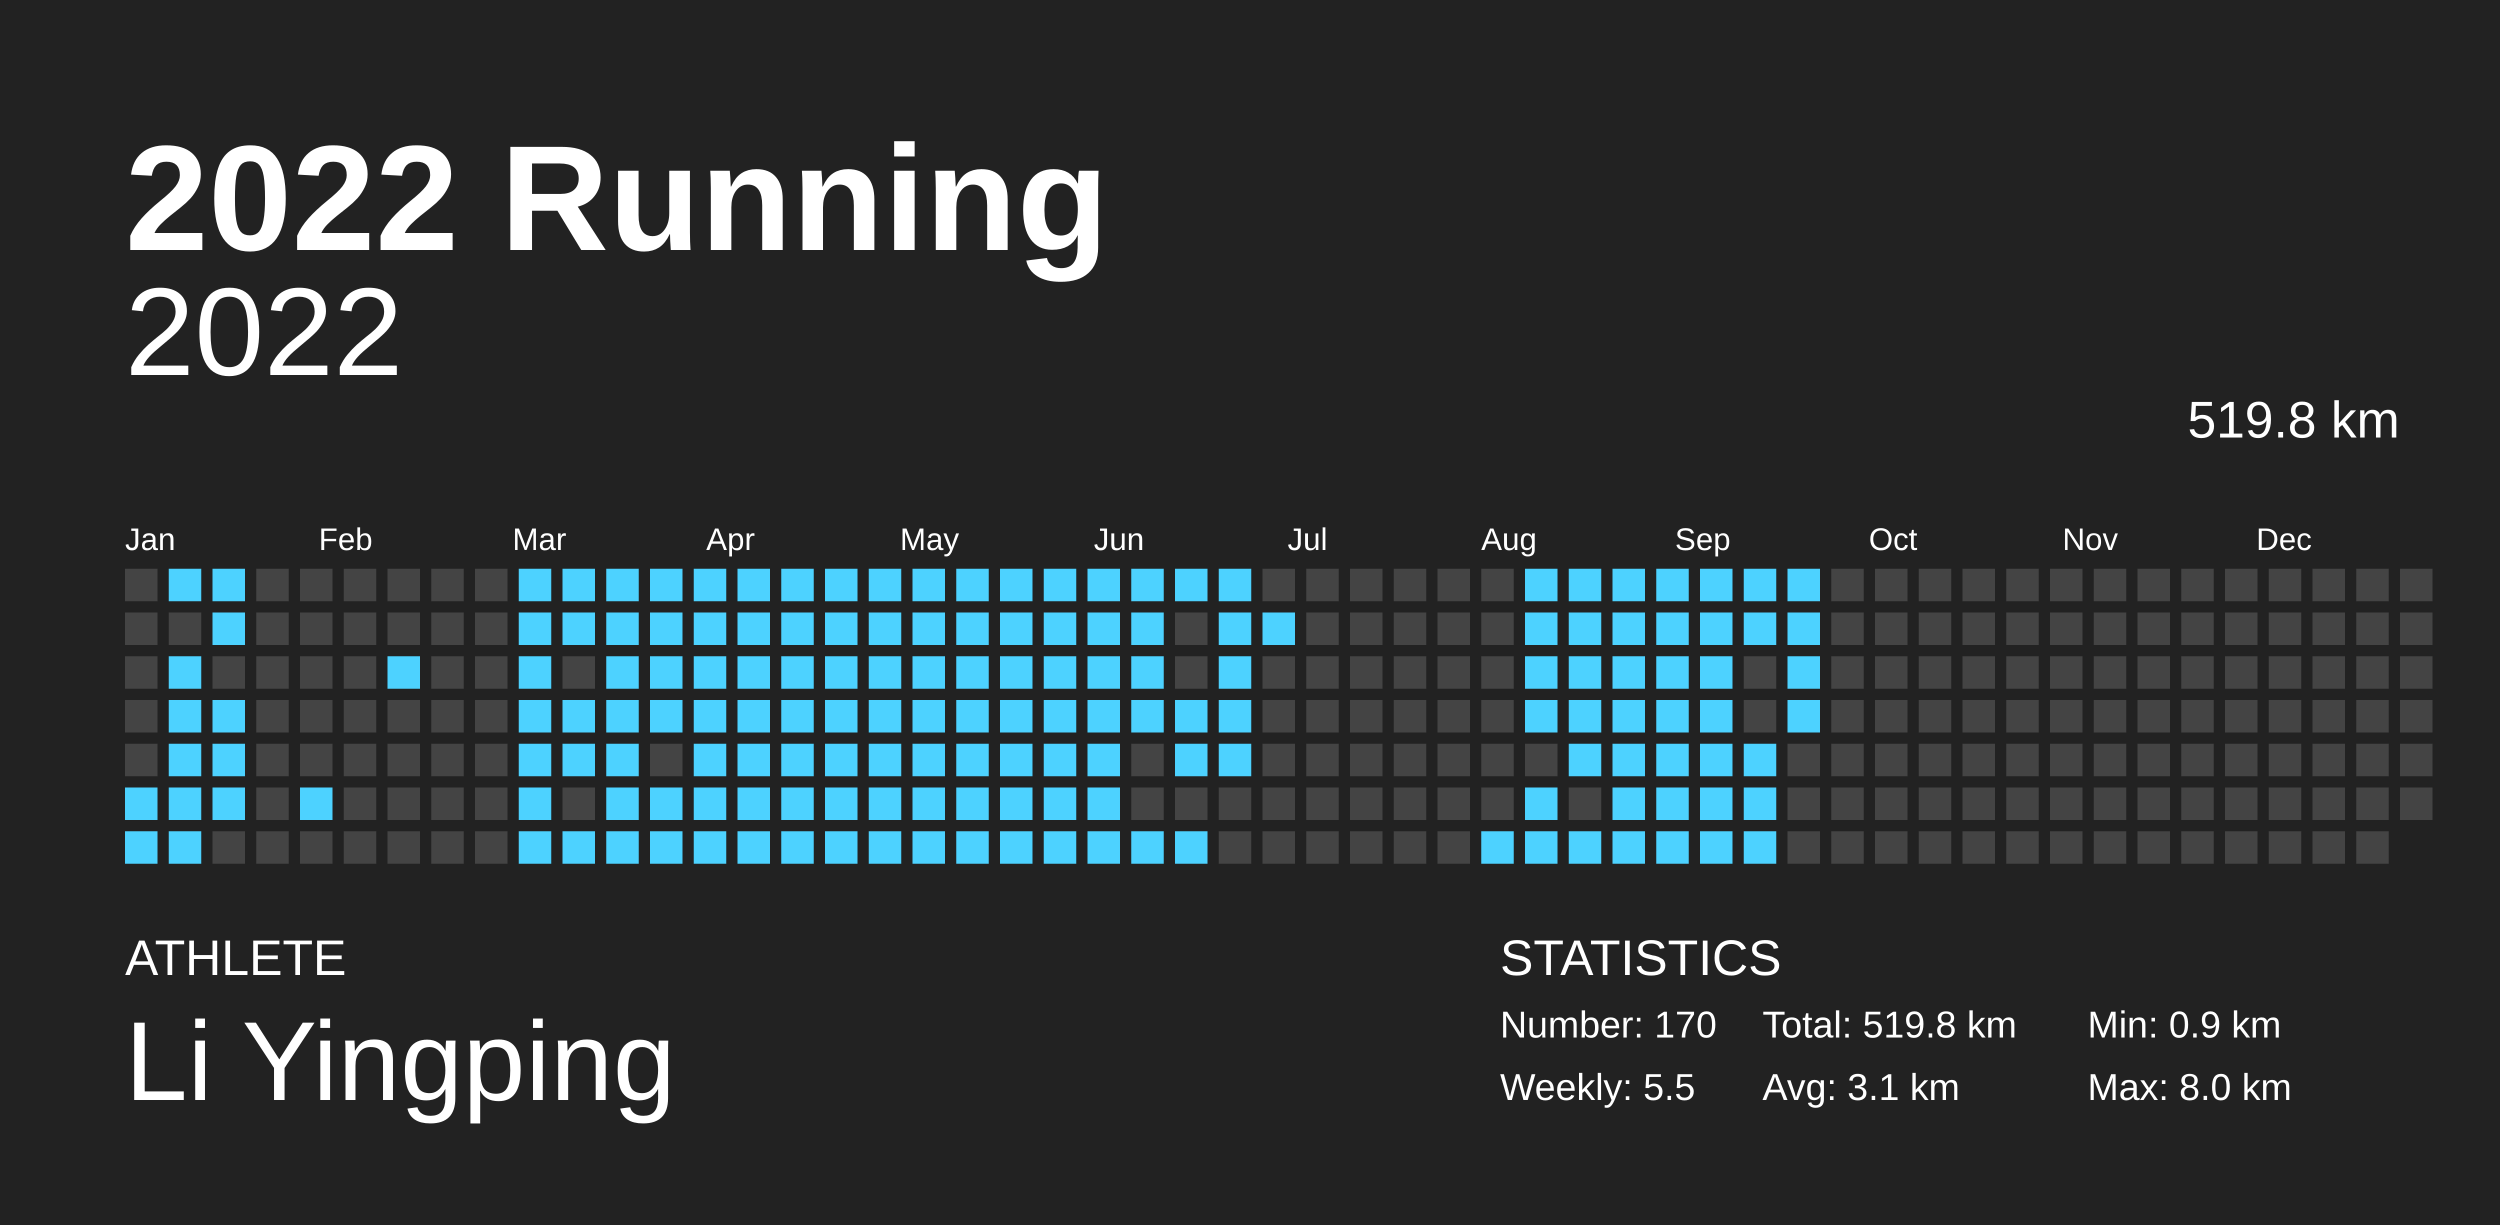
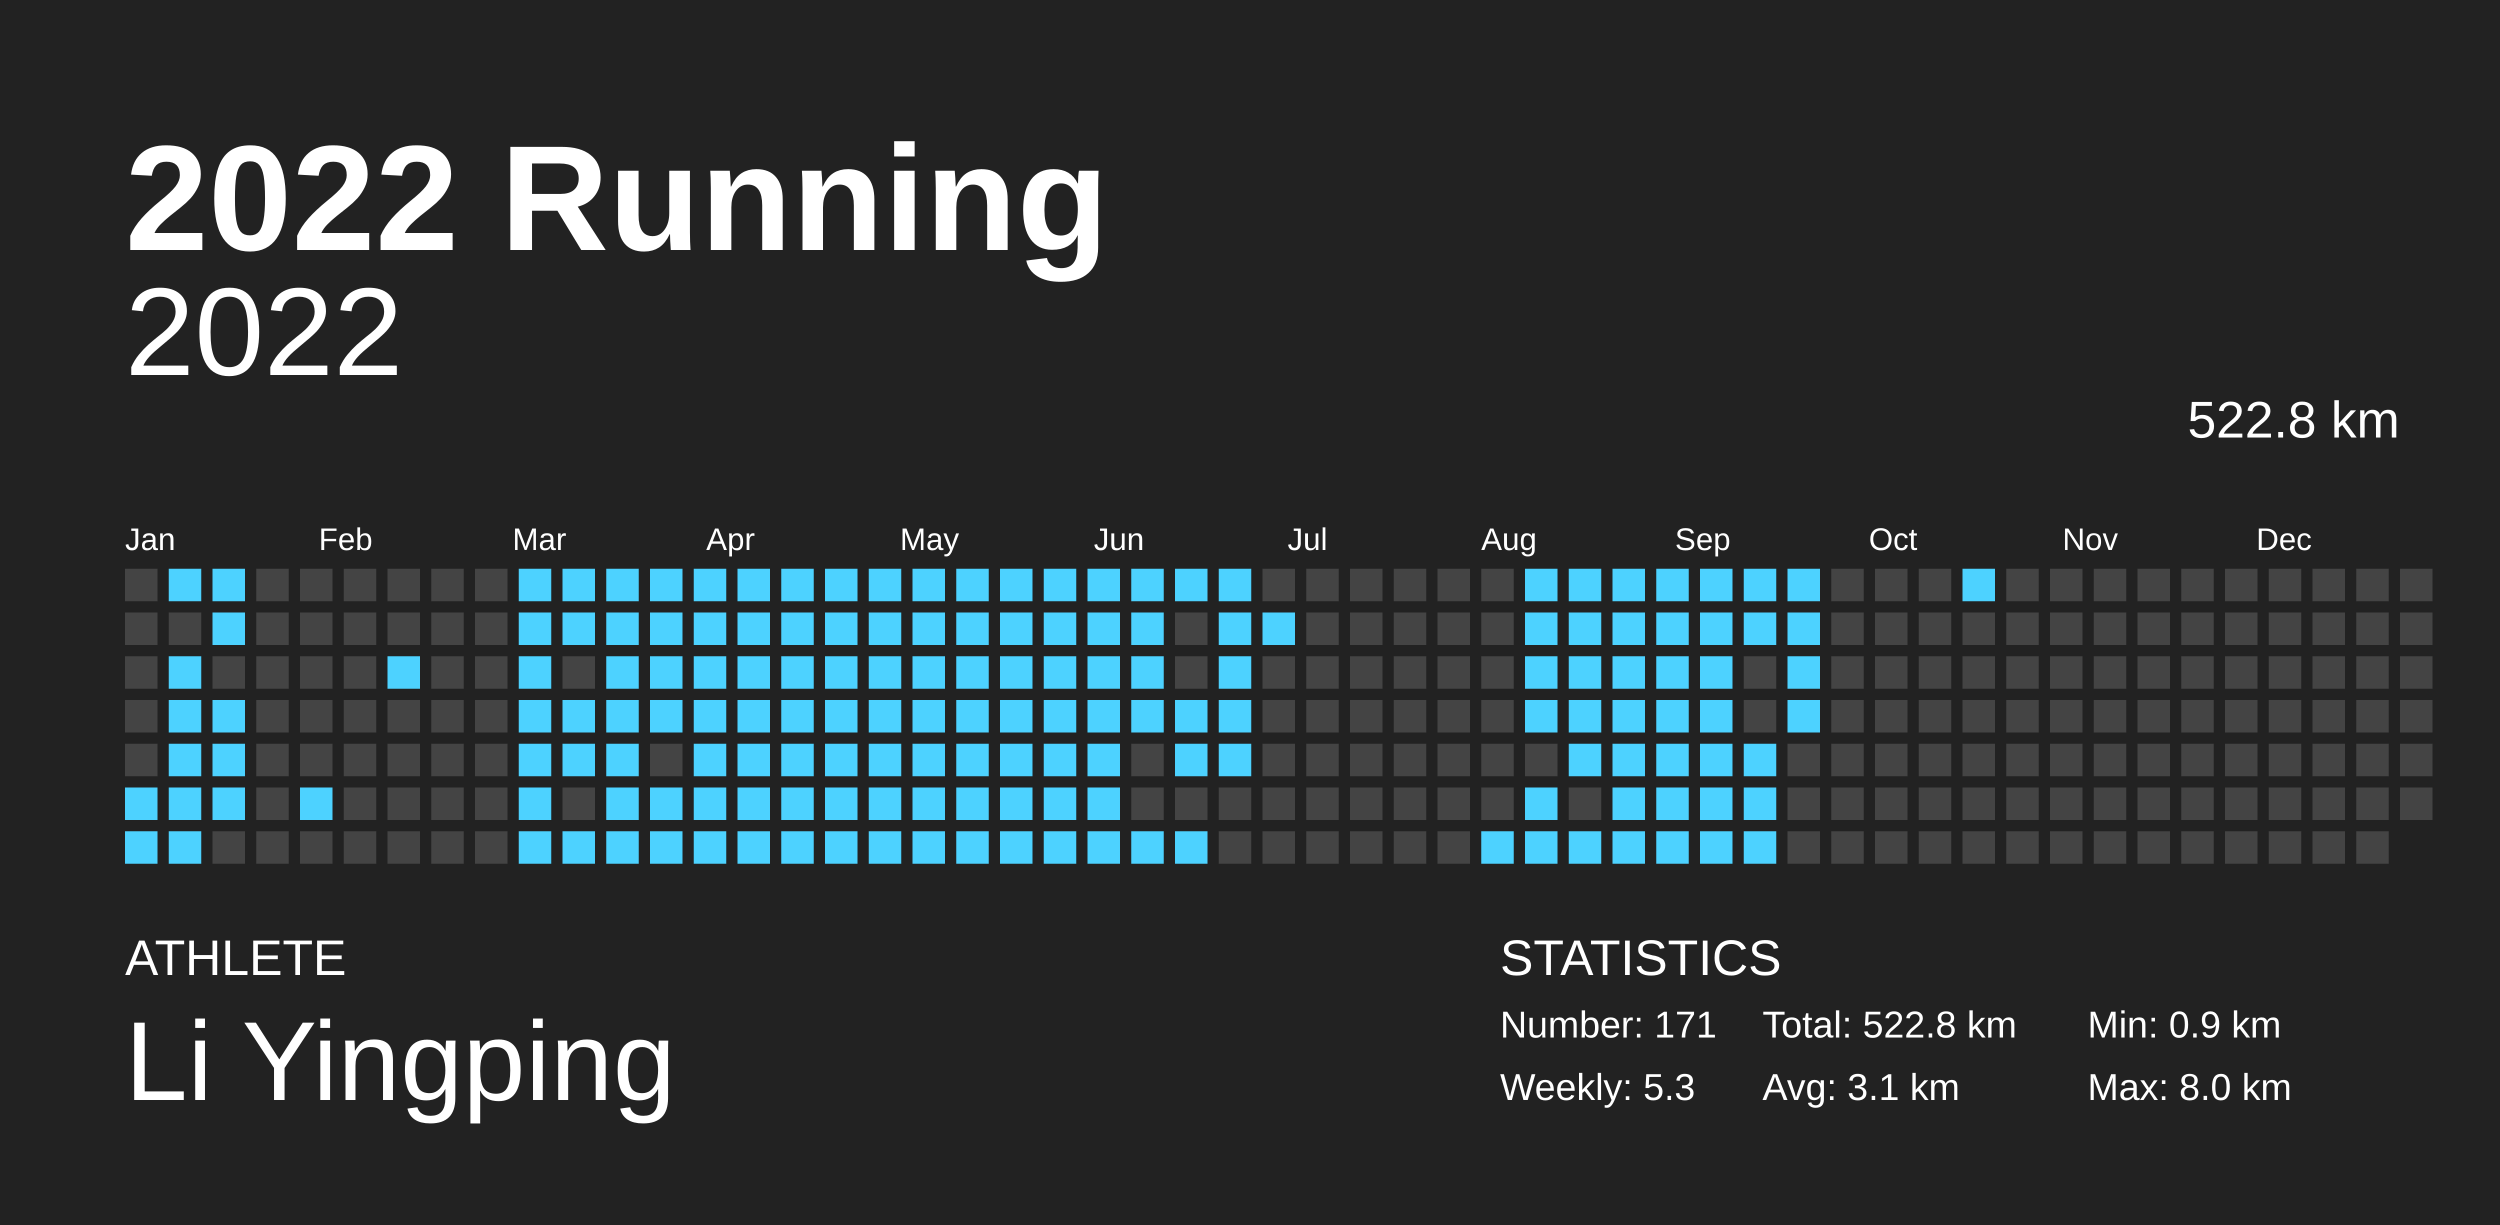
<svg xmlns="http://www.w3.org/2000/svg" baseProfile="full" height="98mm" version="1.1" viewBox="0,0,200,98" width="200mm">
  <defs />
  <rect fill="#222222" height="98" width="200" x="0" y="0" />
  <text fill="#FFFFFF" style="font-size:12px; font-family:Arial; font-weight:bold;" x="10" y="20">2022 Running</text>
  <text fill="#FFFFFF" style="font-size:4px; font-family:Arial" x="10" y="78">ATHLETE</text>
  <text fill="#FFFFFF" style="font-size:9px; font-family:Arial" x="10" y="88">Li Yingping</text>
  <text fill="#FFFFFF" style="font-size:4px; font-family:Arial" x="120" y="78">STATISTICS</text>
-   <text fill="#FFFFFF" style="font-size:3px; font-family:Arial" x="120" y="83">Number: 170</text>
-   <text fill="#FFFFFF" style="font-size:3px; font-family:Arial" x="120" y="88">Weekly: 5.5</text>
-   <text fill="#FFFFFF" style="font-size:3px; font-family:Arial" x="141" y="83">Total: 519.8 km</text>
+   <text fill="#FFFFFF" style="font-size:3px; font-family:Arial" x="120" y="83">Number: 171</text>
+   <text fill="#FFFFFF" style="font-size:3px; font-family:Arial" x="120" y="88">Weekly: 5.3</text>
+   <text fill="#FFFFFF" style="font-size:3px; font-family:Arial" x="141" y="83">Total: 522.8 km</text>
  <text fill="#FFFFFF" style="font-size:3px; font-family:Arial" x="141" y="88">Avg: 3.1 km</text>
  <text fill="#FFFFFF" style="font-size:3px; font-family:Arial" x="167" y="83">Min: 0.9 km</text>
  <text fill="#FFFFFF" style="font-size:3px; font-family:Arial" x="167" y="88">Max: 8.0 km</text>
  <text alignment-baseline="hanging" fill="#FFFFFF" style="font-size:10.0px; font-family:Arial;" x="10" y="30">2022</text>
-   <text alignment-baseline="hanging" fill="#FFFFFF" style="font-size:4.125px; font-family:Arial;" x="175" y="35">519.8 km</text>
+   <text alignment-baseline="hanging" fill="#FFFFFF" style="font-size:4.125px; font-family:Arial;" x="175" y="35">522.8 km</text>
  <text fill="#FFFFFF" style="font-size:2.5px; font-family:Arial" x="10.0" y="44">Jan</text>
  <text fill="#FFFFFF" style="font-size:2.5px; font-family:Arial" x="25.5" y="44">Feb</text>
  <text fill="#FFFFFF" style="font-size:2.5px; font-family:Arial" x="41.0" y="44">Mar</text>
  <text fill="#FFFFFF" style="font-size:2.5px; font-family:Arial" x="56.5" y="44">Apr</text>
  <text fill="#FFFFFF" style="font-size:2.5px; font-family:Arial" x="72.0" y="44">May</text>
  <text fill="#FFFFFF" style="font-size:2.5px; font-family:Arial" x="87.5" y="44">Jun</text>
  <text fill="#FFFFFF" style="font-size:2.5px; font-family:Arial" x="103.0" y="44">Jul</text>
  <text fill="#FFFFFF" style="font-size:2.5px; font-family:Arial" x="118.5" y="44">Aug</text>
  <text fill="#FFFFFF" style="font-size:2.5px; font-family:Arial" x="134.0" y="44">Sep</text>
  <text fill="#FFFFFF" style="font-size:2.5px; font-family:Arial" x="149.5" y="44">Oct</text>
  <text fill="#FFFFFF" style="font-size:2.5px; font-family:Arial" x="165.0" y="44">Nov</text>
  <text fill="#FFFFFF" style="font-size:2.5px; font-family:Arial" x="180.5" y="44">Dec</text>
  <rect fill="#444444" height="2.6" width="2.6" x="10.0" y="45.5" />
  <rect fill="#444444" height="2.6" width="2.6" x="10.0" y="49.0" />
  <rect fill="#444444" height="2.6" width="2.6" x="10.0" y="52.5" />
  <rect fill="#444444" height="2.6" width="2.6" x="10.0" y="56.0" />
  <rect fill="#444444" height="2.6" width="2.6" x="10.0" y="59.5" />
  <rect fill="#4dd2ff" height="2.6" width="2.6" x="10.0" y="63.0" />
  <rect fill="#4dd2ff" height="2.6" width="2.6" x="10.0" y="66.5" />
  <rect fill="#4dd2ff" height="2.6" width="2.6" x="13.5" y="45.5" />
  <rect fill="#444444" height="2.6" width="2.6" x="13.5" y="49.0" />
  <rect fill="#4dd2ff" height="2.6" width="2.6" x="13.5" y="52.5" />
  <rect fill="#4dd2ff" height="2.6" width="2.6" x="13.5" y="56.0" />
  <rect fill="#4dd2ff" height="2.6" width="2.6" x="13.5" y="59.5" />
  <rect fill="#4dd2ff" height="2.6" width="2.6" x="13.5" y="63.0" />
  <rect fill="#4dd2ff" height="2.6" width="2.6" x="13.5" y="66.5" />
  <rect fill="#4dd2ff" height="2.6" width="2.6" x="17.0" y="45.5" />
  <rect fill="#4dd2ff" height="2.6" width="2.6" x="17.0" y="49.0" />
  <rect fill="#444444" height="2.6" width="2.6" x="17.0" y="52.5" />
  <rect fill="#4dd2ff" height="2.6" width="2.6" x="17.0" y="56.0" />
  <rect fill="#4dd2ff" height="2.6" width="2.6" x="17.0" y="59.5" />
  <rect fill="#4dd2ff" height="2.6" width="2.6" x="17.0" y="63.0" />
  <rect fill="#444444" height="2.6" width="2.6" x="17.0" y="66.5" />
  <rect fill="#444444" height="2.6" width="2.6" x="20.5" y="45.5" />
  <rect fill="#444444" height="2.6" width="2.6" x="20.5" y="49.0" />
  <rect fill="#444444" height="2.6" width="2.6" x="20.5" y="52.5" />
  <rect fill="#444444" height="2.6" width="2.6" x="20.5" y="56.0" />
  <rect fill="#444444" height="2.6" width="2.6" x="20.5" y="59.5" />
  <rect fill="#444444" height="2.6" width="2.6" x="20.5" y="63.0" />
  <rect fill="#444444" height="2.6" width="2.6" x="20.5" y="66.5" />
  <rect fill="#444444" height="2.6" width="2.6" x="24.0" y="45.5" />
  <rect fill="#444444" height="2.6" width="2.6" x="24.0" y="49.0" />
  <rect fill="#444444" height="2.6" width="2.6" x="24.0" y="52.5" />
  <rect fill="#444444" height="2.6" width="2.6" x="24.0" y="56.0" />
  <rect fill="#444444" height="2.6" width="2.6" x="24.0" y="59.5" />
  <rect fill="#4dd2ff" height="2.6" width="2.6" x="24.0" y="63.0" />
  <rect fill="#444444" height="2.6" width="2.6" x="24.0" y="66.5" />
  <rect fill="#444444" height="2.6" width="2.6" x="27.5" y="45.5" />
  <rect fill="#444444" height="2.6" width="2.6" x="27.5" y="49.0" />
  <rect fill="#444444" height="2.6" width="2.6" x="27.5" y="52.5" />
  <rect fill="#444444" height="2.6" width="2.6" x="27.5" y="56.0" />
  <rect fill="#444444" height="2.6" width="2.6" x="27.5" y="59.5" />
  <rect fill="#444444" height="2.6" width="2.6" x="27.5" y="63.0" />
  <rect fill="#444444" height="2.6" width="2.6" x="27.5" y="66.5" />
  <rect fill="#444444" height="2.6" width="2.6" x="31.0" y="45.5" />
  <rect fill="#444444" height="2.6" width="2.6" x="31.0" y="49.0" />
  <rect fill="#4dd2ff" height="2.6" width="2.6" x="31.0" y="52.5" />
  <rect fill="#444444" height="2.6" width="2.6" x="31.0" y="56.0" />
  <rect fill="#444444" height="2.6" width="2.6" x="31.0" y="59.5" />
  <rect fill="#444444" height="2.6" width="2.6" x="31.0" y="63.0" />
  <rect fill="#444444" height="2.6" width="2.6" x="31.0" y="66.5" />
  <rect fill="#444444" height="2.6" width="2.6" x="34.5" y="45.5" />
  <rect fill="#444444" height="2.6" width="2.6" x="34.5" y="49.0" />
  <rect fill="#444444" height="2.6" width="2.6" x="34.5" y="52.5" />
  <rect fill="#444444" height="2.6" width="2.6" x="34.5" y="56.0" />
  <rect fill="#444444" height="2.6" width="2.6" x="34.5" y="59.5" />
  <rect fill="#444444" height="2.6" width="2.6" x="34.5" y="63.0" />
  <rect fill="#444444" height="2.6" width="2.6" x="34.5" y="66.5" />
  <rect fill="#444444" height="2.6" width="2.6" x="38.0" y="45.5" />
  <rect fill="#444444" height="2.6" width="2.6" x="38.0" y="49.0" />
  <rect fill="#444444" height="2.6" width="2.6" x="38.0" y="52.5" />
  <rect fill="#444444" height="2.6" width="2.6" x="38.0" y="56.0" />
  <rect fill="#444444" height="2.6" width="2.6" x="38.0" y="59.5" />
  <rect fill="#444444" height="2.6" width="2.6" x="38.0" y="63.0" />
  <rect fill="#444444" height="2.6" width="2.6" x="38.0" y="66.5" />
  <rect fill="#4dd2ff" height="2.6" width="2.6" x="41.5" y="45.5" />
  <rect fill="#4dd2ff" height="2.6" width="2.6" x="41.5" y="49.0" />
  <rect fill="#4dd2ff" height="2.6" width="2.6" x="41.5" y="52.5" />
  <rect fill="#4dd2ff" height="2.6" width="2.6" x="41.5" y="56.0" />
  <rect fill="#4dd2ff" height="2.6" width="2.6" x="41.5" y="59.5" />
  <rect fill="#4dd2ff" height="2.6" width="2.6" x="41.5" y="63.0" />
  <rect fill="#4dd2ff" height="2.6" width="2.6" x="41.5" y="66.5" />
  <rect fill="#4dd2ff" height="2.6" width="2.6" x="45.0" y="45.5" />
  <rect fill="#4dd2ff" height="2.6" width="2.6" x="45.0" y="49.0" />
  <rect fill="#444444" height="2.6" width="2.6" x="45.0" y="52.5" />
  <rect fill="#4dd2ff" height="2.6" width="2.6" x="45.0" y="56.0" />
  <rect fill="#4dd2ff" height="2.6" width="2.6" x="45.0" y="59.5" />
  <rect fill="#444444" height="2.6" width="2.6" x="45.0" y="63.0" />
  <rect fill="#4dd2ff" height="2.6" width="2.6" x="45.0" y="66.5" />
  <rect fill="#4dd2ff" height="2.6" width="2.6" x="48.5" y="45.5" />
  <rect fill="#4dd2ff" height="2.6" width="2.6" x="48.5" y="49.0" />
  <rect fill="#4dd2ff" height="2.6" width="2.6" x="48.5" y="52.5" />
  <rect fill="#4dd2ff" height="2.6" width="2.6" x="48.5" y="56.0" />
  <rect fill="#4dd2ff" height="2.6" width="2.6" x="48.5" y="59.5" />
  <rect fill="#4dd2ff" height="2.6" width="2.6" x="48.5" y="63.0" />
  <rect fill="#4dd2ff" height="2.6" width="2.6" x="48.5" y="66.5" />
  <rect fill="#4dd2ff" height="2.6" width="2.6" x="52.0" y="45.5" />
  <rect fill="#4dd2ff" height="2.6" width="2.6" x="52.0" y="49.0" />
  <rect fill="#4dd2ff" height="2.6" width="2.6" x="52.0" y="52.5" />
  <rect fill="#4dd2ff" height="2.6" width="2.6" x="52.0" y="56.0" />
  <rect fill="#444444" height="2.6" width="2.6" x="52.0" y="59.5" />
  <rect fill="#4dd2ff" height="2.6" width="2.6" x="52.0" y="63.0" />
  <rect fill="#4dd2ff" height="2.6" width="2.6" x="52.0" y="66.5" />
  <rect fill="#4dd2ff" height="2.6" width="2.6" x="55.5" y="45.5" />
  <rect fill="#4dd2ff" height="2.6" width="2.6" x="55.5" y="49.0" />
  <rect fill="#4dd2ff" height="2.6" width="2.6" x="55.5" y="52.5" />
  <rect fill="#4dd2ff" height="2.6" width="2.6" x="55.5" y="56.0" />
  <rect fill="#4dd2ff" height="2.6" width="2.6" x="55.5" y="59.5" />
  <rect fill="#4dd2ff" height="2.6" width="2.6" x="55.5" y="63.0" />
  <rect fill="#4dd2ff" height="2.6" width="2.6" x="55.5" y="66.5" />
  <rect fill="#4dd2ff" height="2.6" width="2.6" x="59.0" y="45.5" />
  <rect fill="#4dd2ff" height="2.6" width="2.6" x="59.0" y="49.0" />
  <rect fill="#4dd2ff" height="2.6" width="2.6" x="59.0" y="52.5" />
  <rect fill="#4dd2ff" height="2.6" width="2.6" x="59.0" y="56.0" />
  <rect fill="#4dd2ff" height="2.6" width="2.6" x="59.0" y="59.5" />
  <rect fill="#4dd2ff" height="2.6" width="2.6" x="59.0" y="63.0" />
  <rect fill="#4dd2ff" height="2.6" width="2.6" x="59.0" y="66.5" />
  <rect fill="#4dd2ff" height="2.6" width="2.6" x="62.5" y="45.5" />
  <rect fill="#4dd2ff" height="2.6" width="2.6" x="62.5" y="49.0" />
  <rect fill="#4dd2ff" height="2.6" width="2.6" x="62.5" y="52.5" />
  <rect fill="#4dd2ff" height="2.6" width="2.6" x="62.5" y="56.0" />
  <rect fill="#4dd2ff" height="2.6" width="2.6" x="62.5" y="59.5" />
  <rect fill="#4dd2ff" height="2.6" width="2.6" x="62.5" y="63.0" />
  <rect fill="#4dd2ff" height="2.6" width="2.6" x="62.5" y="66.5" />
  <rect fill="#4dd2ff" height="2.6" width="2.6" x="66.0" y="45.5" />
  <rect fill="#4dd2ff" height="2.6" width="2.6" x="66.0" y="49.0" />
  <rect fill="#4dd2ff" height="2.6" width="2.6" x="66.0" y="52.5" />
  <rect fill="#4dd2ff" height="2.6" width="2.6" x="66.0" y="56.0" />
  <rect fill="#4dd2ff" height="2.6" width="2.6" x="66.0" y="59.5" />
  <rect fill="#4dd2ff" height="2.6" width="2.6" x="66.0" y="63.0" />
  <rect fill="#4dd2ff" height="2.6" width="2.6" x="66.0" y="66.5" />
  <rect fill="#4dd2ff" height="2.6" width="2.6" x="69.5" y="45.5" />
  <rect fill="#4dd2ff" height="2.6" width="2.6" x="69.5" y="49.0" />
  <rect fill="#4dd2ff" height="2.6" width="2.6" x="69.5" y="52.5" />
  <rect fill="#4dd2ff" height="2.6" width="2.6" x="69.5" y="56.0" />
  <rect fill="#4dd2ff" height="2.6" width="2.6" x="69.5" y="59.5" />
  <rect fill="#4dd2ff" height="2.6" width="2.6" x="69.5" y="63.0" />
  <rect fill="#4dd2ff" height="2.6" width="2.6" x="69.5" y="66.5" />
  <rect fill="#4dd2ff" height="2.6" width="2.6" x="73.0" y="45.5" />
  <rect fill="#4dd2ff" height="2.6" width="2.6" x="73.0" y="49.0" />
  <rect fill="#4dd2ff" height="2.6" width="2.6" x="73.0" y="52.5" />
  <rect fill="#4dd2ff" height="2.6" width="2.6" x="73.0" y="56.0" />
  <rect fill="#4dd2ff" height="2.6" width="2.6" x="73.0" y="59.5" />
  <rect fill="#4dd2ff" height="2.6" width="2.6" x="73.0" y="63.0" />
  <rect fill="#4dd2ff" height="2.6" width="2.6" x="73.0" y="66.5" />
  <rect fill="#4dd2ff" height="2.6" width="2.6" x="76.5" y="45.5" />
  <rect fill="#4dd2ff" height="2.6" width="2.6" x="76.5" y="49.0" />
  <rect fill="#4dd2ff" height="2.6" width="2.6" x="76.5" y="52.5" />
  <rect fill="#4dd2ff" height="2.6" width="2.6" x="76.5" y="56.0" />
  <rect fill="#4dd2ff" height="2.6" width="2.6" x="76.5" y="59.5" />
  <rect fill="#4dd2ff" height="2.6" width="2.6" x="76.5" y="63.0" />
  <rect fill="#4dd2ff" height="2.6" width="2.6" x="76.5" y="66.5" />
  <rect fill="#4dd2ff" height="2.6" width="2.6" x="80.0" y="45.5" />
  <rect fill="#4dd2ff" height="2.6" width="2.6" x="80.0" y="49.0" />
  <rect fill="#4dd2ff" height="2.6" width="2.6" x="80.0" y="52.5" />
  <rect fill="#4dd2ff" height="2.6" width="2.6" x="80.0" y="56.0" />
  <rect fill="#4dd2ff" height="2.6" width="2.6" x="80.0" y="59.5" />
  <rect fill="#4dd2ff" height="2.6" width="2.6" x="80.0" y="63.0" />
  <rect fill="#4dd2ff" height="2.6" width="2.6" x="80.0" y="66.5" />
  <rect fill="#4dd2ff" height="2.6" width="2.6" x="83.5" y="45.5" />
  <rect fill="#4dd2ff" height="2.6" width="2.6" x="83.5" y="49.0" />
  <rect fill="#4dd2ff" height="2.6" width="2.6" x="83.5" y="52.5" />
  <rect fill="#4dd2ff" height="2.6" width="2.6" x="83.5" y="56.0" />
  <rect fill="#4dd2ff" height="2.6" width="2.6" x="83.5" y="59.5" />
  <rect fill="#4dd2ff" height="2.6" width="2.6" x="83.5" y="63.0" />
  <rect fill="#4dd2ff" height="2.6" width="2.6" x="83.5" y="66.5" />
  <rect fill="#4dd2ff" height="2.6" width="2.6" x="87.0" y="45.5" />
  <rect fill="#4dd2ff" height="2.6" width="2.6" x="87.0" y="49.0" />
  <rect fill="#4dd2ff" height="2.6" width="2.6" x="87.0" y="52.5" />
  <rect fill="#4dd2ff" height="2.6" width="2.6" x="87.0" y="56.0" />
  <rect fill="#4dd2ff" height="2.6" width="2.6" x="87.0" y="59.5" />
  <rect fill="#4dd2ff" height="2.6" width="2.6" x="87.0" y="63.0" />
  <rect fill="#4dd2ff" height="2.6" width="2.6" x="87.0" y="66.5" />
  <rect fill="#4dd2ff" height="2.6" width="2.6" x="90.5" y="45.5" />
  <rect fill="#4dd2ff" height="2.6" width="2.6" x="90.5" y="49.0" />
  <rect fill="#4dd2ff" height="2.6" width="2.6" x="90.5" y="52.5" />
  <rect fill="#4dd2ff" height="2.6" width="2.6" x="90.5" y="56.0" />
  <rect fill="#444444" height="2.6" width="2.6" x="90.5" y="59.5" />
  <rect fill="#444444" height="2.6" width="2.6" x="90.5" y="63.0" />
  <rect fill="#4dd2ff" height="2.6" width="2.6" x="90.5" y="66.5" />
  <rect fill="#4dd2ff" height="2.6" width="2.6" x="94.0" y="45.5" />
  <rect fill="#444444" height="2.6" width="2.6" x="94.0" y="49.0" />
  <rect fill="#444444" height="2.6" width="2.6" x="94.0" y="52.5" />
  <rect fill="#4dd2ff" height="2.6" width="2.6" x="94.0" y="56.0" />
  <rect fill="#4dd2ff" height="2.6" width="2.6" x="94.0" y="59.5" />
  <rect fill="#444444" height="2.6" width="2.6" x="94.0" y="63.0" />
  <rect fill="#4dd2ff" height="2.6" width="2.6" x="94.0" y="66.5" />
  <rect fill="#4dd2ff" height="2.6" width="2.6" x="97.5" y="45.5" />
  <rect fill="#4dd2ff" height="2.6" width="2.6" x="97.5" y="49.0" />
  <rect fill="#4dd2ff" height="2.6" width="2.6" x="97.5" y="52.5" />
  <rect fill="#4dd2ff" height="2.6" width="2.6" x="97.5" y="56.0" />
  <rect fill="#4dd2ff" height="2.6" width="2.6" x="97.5" y="59.5" />
  <rect fill="#444444" height="2.6" width="2.6" x="97.5" y="63.0" />
  <rect fill="#444444" height="2.6" width="2.6" x="97.5" y="66.5" />
  <rect fill="#444444" height="2.6" width="2.6" x="101.0" y="45.5" />
  <rect fill="#4dd2ff" height="2.6" width="2.6" x="101.0" y="49.0" />
  <rect fill="#444444" height="2.6" width="2.6" x="101.0" y="52.5" />
  <rect fill="#444444" height="2.6" width="2.6" x="101.0" y="56.0" />
  <rect fill="#444444" height="2.6" width="2.6" x="101.0" y="59.5" />
  <rect fill="#444444" height="2.6" width="2.6" x="101.0" y="63.0" />
  <rect fill="#444444" height="2.6" width="2.6" x="101.0" y="66.5" />
  <rect fill="#444444" height="2.6" width="2.6" x="104.5" y="45.5" />
  <rect fill="#444444" height="2.6" width="2.6" x="104.5" y="49.0" />
  <rect fill="#444444" height="2.6" width="2.6" x="104.5" y="52.5" />
  <rect fill="#444444" height="2.6" width="2.6" x="104.5" y="56.0" />
  <rect fill="#444444" height="2.6" width="2.6" x="104.5" y="59.5" />
  <rect fill="#444444" height="2.6" width="2.6" x="104.5" y="63.0" />
  <rect fill="#444444" height="2.6" width="2.6" x="104.5" y="66.5" />
  <rect fill="#444444" height="2.6" width="2.6" x="108.0" y="45.5" />
  <rect fill="#444444" height="2.6" width="2.6" x="108.0" y="49.0" />
  <rect fill="#444444" height="2.6" width="2.6" x="108.0" y="52.5" />
  <rect fill="#444444" height="2.6" width="2.6" x="108.0" y="56.0" />
  <rect fill="#444444" height="2.6" width="2.6" x="108.0" y="59.5" />
  <rect fill="#444444" height="2.6" width="2.6" x="108.0" y="63.0" />
  <rect fill="#444444" height="2.6" width="2.6" x="108.0" y="66.5" />
  <rect fill="#444444" height="2.6" width="2.6" x="111.5" y="45.5" />
  <rect fill="#444444" height="2.6" width="2.6" x="111.5" y="49.0" />
  <rect fill="#444444" height="2.6" width="2.6" x="111.5" y="52.5" />
  <rect fill="#444444" height="2.6" width="2.6" x="111.5" y="56.0" />
  <rect fill="#444444" height="2.6" width="2.6" x="111.5" y="59.5" />
  <rect fill="#444444" height="2.6" width="2.6" x="111.5" y="63.0" />
  <rect fill="#444444" height="2.6" width="2.6" x="111.5" y="66.5" />
  <rect fill="#444444" height="2.6" width="2.6" x="115.0" y="45.5" />
  <rect fill="#444444" height="2.6" width="2.6" x="115.0" y="49.0" />
  <rect fill="#444444" height="2.6" width="2.6" x="115.0" y="52.5" />
  <rect fill="#444444" height="2.6" width="2.6" x="115.0" y="56.0" />
  <rect fill="#444444" height="2.6" width="2.6" x="115.0" y="59.5" />
  <rect fill="#444444" height="2.6" width="2.6" x="115.0" y="63.0" />
  <rect fill="#444444" height="2.6" width="2.6" x="115.0" y="66.5" />
  <rect fill="#444444" height="2.6" width="2.6" x="118.5" y="45.5" />
  <rect fill="#444444" height="2.6" width="2.6" x="118.5" y="49.0" />
  <rect fill="#444444" height="2.6" width="2.6" x="118.5" y="52.5" />
  <rect fill="#444444" height="2.6" width="2.6" x="118.5" y="56.0" />
  <rect fill="#444444" height="2.6" width="2.6" x="118.5" y="59.5" />
  <rect fill="#444444" height="2.6" width="2.6" x="118.5" y="63.0" />
  <rect fill="#4dd2ff" height="2.6" width="2.6" x="118.5" y="66.5" />
  <rect fill="#4dd2ff" height="2.6" width="2.6" x="122.0" y="45.5" />
  <rect fill="#4dd2ff" height="2.6" width="2.6" x="122.0" y="49.0" />
  <rect fill="#4dd2ff" height="2.6" width="2.6" x="122.0" y="52.5" />
  <rect fill="#4dd2ff" height="2.6" width="2.6" x="122.0" y="56.0" />
  <rect fill="#444444" height="2.6" width="2.6" x="122.0" y="59.5" />
  <rect fill="#4dd2ff" height="2.6" width="2.6" x="122.0" y="63.0" />
  <rect fill="#4dd2ff" height="2.6" width="2.6" x="122.0" y="66.5" />
  <rect fill="#4dd2ff" height="2.6" width="2.6" x="125.5" y="45.5" />
  <rect fill="#4dd2ff" height="2.6" width="2.6" x="125.5" y="49.0" />
  <rect fill="#4dd2ff" height="2.6" width="2.6" x="125.5" y="52.5" />
  <rect fill="#4dd2ff" height="2.6" width="2.6" x="125.5" y="56.0" />
  <rect fill="#4dd2ff" height="2.6" width="2.6" x="125.5" y="59.5" />
  <rect fill="#444444" height="2.6" width="2.6" x="125.5" y="63.0" />
  <rect fill="#4dd2ff" height="2.6" width="2.6" x="125.5" y="66.5" />
  <rect fill="#4dd2ff" height="2.6" width="2.6" x="129.0" y="45.5" />
  <rect fill="#4dd2ff" height="2.6" width="2.6" x="129.0" y="49.0" />
  <rect fill="#4dd2ff" height="2.6" width="2.6" x="129.0" y="52.5" />
  <rect fill="#4dd2ff" height="2.6" width="2.6" x="129.0" y="56.0" />
  <rect fill="#4dd2ff" height="2.6" width="2.6" x="129.0" y="59.5" />
  <rect fill="#4dd2ff" height="2.6" width="2.6" x="129.0" y="63.0" />
  <rect fill="#4dd2ff" height="2.6" width="2.6" x="129.0" y="66.5" />
  <rect fill="#4dd2ff" height="2.6" width="2.6" x="132.5" y="45.5" />
  <rect fill="#4dd2ff" height="2.6" width="2.6" x="132.5" y="49.0" />
  <rect fill="#4dd2ff" height="2.6" width="2.6" x="132.5" y="52.5" />
  <rect fill="#4dd2ff" height="2.6" width="2.6" x="132.5" y="56.0" />
  <rect fill="#4dd2ff" height="2.6" width="2.6" x="132.5" y="59.5" />
  <rect fill="#4dd2ff" height="2.6" width="2.6" x="132.5" y="63.0" />
  <rect fill="#4dd2ff" height="2.6" width="2.6" x="132.5" y="66.5" />
  <rect fill="#4dd2ff" height="2.6" width="2.6" x="136.0" y="45.5" />
  <rect fill="#4dd2ff" height="2.6" width="2.6" x="136.0" y="49.0" />
  <rect fill="#4dd2ff" height="2.6" width="2.6" x="136.0" y="52.5" />
  <rect fill="#4dd2ff" height="2.6" width="2.6" x="136.0" y="56.0" />
  <rect fill="#4dd2ff" height="2.6" width="2.6" x="136.0" y="59.5" />
  <rect fill="#4dd2ff" height="2.6" width="2.6" x="136.0" y="63.0" />
  <rect fill="#4dd2ff" height="2.6" width="2.6" x="136.0" y="66.5" />
  <rect fill="#4dd2ff" height="2.6" width="2.6" x="139.5" y="45.5" />
  <rect fill="#4dd2ff" height="2.6" width="2.6" x="139.5" y="49.0" />
  <rect fill="#444444" height="2.6" width="2.6" x="139.5" y="52.5" />
  <rect fill="#444444" height="2.6" width="2.6" x="139.5" y="56.0" />
  <rect fill="#4dd2ff" height="2.6" width="2.6" x="139.5" y="59.5" />
  <rect fill="#4dd2ff" height="2.6" width="2.6" x="139.5" y="63.0" />
  <rect fill="#4dd2ff" height="2.6" width="2.6" x="139.5" y="66.5" />
  <rect fill="#4dd2ff" height="2.6" width="2.6" x="143.0" y="45.5" />
  <rect fill="#4dd2ff" height="2.6" width="2.6" x="143.0" y="49.0" />
  <rect fill="#4dd2ff" height="2.6" width="2.6" x="143.0" y="52.5" />
  <rect fill="#4dd2ff" height="2.6" width="2.6" x="143.0" y="56.0" />
  <rect fill="#444444" height="2.6" width="2.6" x="143.0" y="59.5" />
  <rect fill="#444444" height="2.6" width="2.6" x="143.0" y="63.0" />
  <rect fill="#444444" height="2.6" width="2.6" x="143.0" y="66.5" />
  <rect fill="#444444" height="2.6" width="2.6" x="146.5" y="45.5" />
  <rect fill="#444444" height="2.6" width="2.6" x="146.5" y="49.0" />
  <rect fill="#444444" height="2.6" width="2.6" x="146.5" y="52.5" />
  <rect fill="#444444" height="2.6" width="2.6" x="146.5" y="56.0" />
  <rect fill="#444444" height="2.6" width="2.6" x="146.5" y="59.5" />
  <rect fill="#444444" height="2.6" width="2.6" x="146.5" y="63.0" />
  <rect fill="#444444" height="2.6" width="2.6" x="146.5" y="66.5" />
  <rect fill="#444444" height="2.6" width="2.6" x="150.0" y="45.5" />
  <rect fill="#444444" height="2.6" width="2.6" x="150.0" y="49.0" />
  <rect fill="#444444" height="2.6" width="2.6" x="150.0" y="52.5" />
  <rect fill="#444444" height="2.6" width="2.6" x="150.0" y="56.0" />
  <rect fill="#444444" height="2.6" width="2.6" x="150.0" y="59.5" />
  <rect fill="#444444" height="2.6" width="2.6" x="150.0" y="63.0" />
  <rect fill="#444444" height="2.6" width="2.6" x="150.0" y="66.5" />
  <rect fill="#444444" height="2.6" width="2.6" x="153.5" y="45.5" />
  <rect fill="#444444" height="2.6" width="2.6" x="153.5" y="49.0" />
  <rect fill="#444444" height="2.6" width="2.6" x="153.5" y="52.5" />
  <rect fill="#444444" height="2.6" width="2.6" x="153.5" y="56.0" />
  <rect fill="#444444" height="2.6" width="2.6" x="153.5" y="59.5" />
  <rect fill="#444444" height="2.6" width="2.6" x="153.5" y="63.0" />
  <rect fill="#444444" height="2.6" width="2.6" x="153.5" y="66.5" />
-   <rect fill="#444444" height="2.6" width="2.6" x="157.0" y="45.5" />
+   <rect fill="#4dd2ff" height="2.6" width="2.6" x="157.0" y="45.5" />
  <rect fill="#444444" height="2.6" width="2.6" x="157.0" y="49.0" />
  <rect fill="#444444" height="2.6" width="2.6" x="157.0" y="52.5" />
  <rect fill="#444444" height="2.6" width="2.6" x="157.0" y="56.0" />
  <rect fill="#444444" height="2.6" width="2.6" x="157.0" y="59.5" />
  <rect fill="#444444" height="2.6" width="2.6" x="157.0" y="63.0" />
  <rect fill="#444444" height="2.6" width="2.6" x="157.0" y="66.5" />
  <rect fill="#444444" height="2.6" width="2.6" x="160.5" y="45.5" />
  <rect fill="#444444" height="2.6" width="2.6" x="160.5" y="49.0" />
  <rect fill="#444444" height="2.6" width="2.6" x="160.5" y="52.5" />
  <rect fill="#444444" height="2.6" width="2.6" x="160.5" y="56.0" />
  <rect fill="#444444" height="2.6" width="2.6" x="160.5" y="59.5" />
  <rect fill="#444444" height="2.6" width="2.6" x="160.5" y="63.0" />
  <rect fill="#444444" height="2.6" width="2.6" x="160.5" y="66.5" />
  <rect fill="#444444" height="2.6" width="2.6" x="164.0" y="45.5" />
  <rect fill="#444444" height="2.6" width="2.6" x="164.0" y="49.0" />
  <rect fill="#444444" height="2.6" width="2.6" x="164.0" y="52.5" />
  <rect fill="#444444" height="2.6" width="2.6" x="164.0" y="56.0" />
  <rect fill="#444444" height="2.6" width="2.6" x="164.0" y="59.5" />
  <rect fill="#444444" height="2.6" width="2.6" x="164.0" y="63.0" />
  <rect fill="#444444" height="2.6" width="2.6" x="164.0" y="66.5" />
  <rect fill="#444444" height="2.6" width="2.6" x="167.5" y="45.5" />
  <rect fill="#444444" height="2.6" width="2.6" x="167.5" y="49.0" />
  <rect fill="#444444" height="2.6" width="2.6" x="167.5" y="52.5" />
  <rect fill="#444444" height="2.6" width="2.6" x="167.5" y="56.0" />
  <rect fill="#444444" height="2.6" width="2.6" x="167.5" y="59.5" />
  <rect fill="#444444" height="2.6" width="2.6" x="167.5" y="63.0" />
  <rect fill="#444444" height="2.6" width="2.6" x="167.5" y="66.5" />
  <rect fill="#444444" height="2.6" width="2.6" x="171.0" y="45.5" />
  <rect fill="#444444" height="2.6" width="2.6" x="171.0" y="49.0" />
  <rect fill="#444444" height="2.6" width="2.6" x="171.0" y="52.5" />
  <rect fill="#444444" height="2.6" width="2.6" x="171.0" y="56.0" />
  <rect fill="#444444" height="2.6" width="2.6" x="171.0" y="59.5" />
  <rect fill="#444444" height="2.6" width="2.6" x="171.0" y="63.0" />
  <rect fill="#444444" height="2.6" width="2.6" x="171.0" y="66.5" />
  <rect fill="#444444" height="2.6" width="2.6" x="174.5" y="45.5" />
  <rect fill="#444444" height="2.6" width="2.6" x="174.5" y="49.0" />
  <rect fill="#444444" height="2.6" width="2.6" x="174.5" y="52.5" />
  <rect fill="#444444" height="2.6" width="2.6" x="174.5" y="56.0" />
  <rect fill="#444444" height="2.6" width="2.6" x="174.5" y="59.5" />
  <rect fill="#444444" height="2.6" width="2.6" x="174.5" y="63.0" />
  <rect fill="#444444" height="2.6" width="2.6" x="174.5" y="66.5" />
  <rect fill="#444444" height="2.6" width="2.6" x="178.0" y="45.5" />
  <rect fill="#444444" height="2.6" width="2.6" x="178.0" y="49.0" />
  <rect fill="#444444" height="2.6" width="2.6" x="178.0" y="52.5" />
  <rect fill="#444444" height="2.6" width="2.6" x="178.0" y="56.0" />
  <rect fill="#444444" height="2.6" width="2.6" x="178.0" y="59.5" />
  <rect fill="#444444" height="2.6" width="2.6" x="178.0" y="63.0" />
  <rect fill="#444444" height="2.6" width="2.6" x="178.0" y="66.5" />
  <rect fill="#444444" height="2.6" width="2.6" x="181.5" y="45.5" />
  <rect fill="#444444" height="2.6" width="2.6" x="181.5" y="49.0" />
  <rect fill="#444444" height="2.6" width="2.6" x="181.5" y="52.5" />
  <rect fill="#444444" height="2.6" width="2.6" x="181.5" y="56.0" />
  <rect fill="#444444" height="2.6" width="2.6" x="181.5" y="59.5" />
  <rect fill="#444444" height="2.6" width="2.6" x="181.5" y="63.0" />
  <rect fill="#444444" height="2.6" width="2.6" x="181.5" y="66.5" />
  <rect fill="#444444" height="2.6" width="2.6" x="185.0" y="45.5" />
  <rect fill="#444444" height="2.6" width="2.6" x="185.0" y="49.0" />
  <rect fill="#444444" height="2.6" width="2.6" x="185.0" y="52.5" />
  <rect fill="#444444" height="2.6" width="2.6" x="185.0" y="56.0" />
  <rect fill="#444444" height="2.6" width="2.6" x="185.0" y="59.5" />
  <rect fill="#444444" height="2.6" width="2.6" x="185.0" y="63.0" />
  <rect fill="#444444" height="2.6" width="2.6" x="185.0" y="66.5" />
  <rect fill="#444444" height="2.6" width="2.6" x="188.5" y="45.5" />
  <rect fill="#444444" height="2.6" width="2.6" x="188.5" y="49.0" />
  <rect fill="#444444" height="2.6" width="2.6" x="188.5" y="52.5" />
  <rect fill="#444444" height="2.6" width="2.6" x="188.5" y="56.0" />
  <rect fill="#444444" height="2.6" width="2.6" x="188.5" y="59.5" />
  <rect fill="#444444" height="2.6" width="2.6" x="188.5" y="63.0" />
  <rect fill="#444444" height="2.6" width="2.6" x="188.5" y="66.5" />
  <rect fill="#444444" height="2.6" width="2.6" x="192.0" y="45.5" />
  <rect fill="#444444" height="2.6" width="2.6" x="192.0" y="49.0" />
  <rect fill="#444444" height="2.6" width="2.6" x="192.0" y="52.5" />
  <rect fill="#444444" height="2.6" width="2.6" x="192.0" y="56.0" />
  <rect fill="#444444" height="2.6" width="2.6" x="192.0" y="59.5" />
  <rect fill="#444444" height="2.6" width="2.6" x="192.0" y="63.0" />
</svg>
